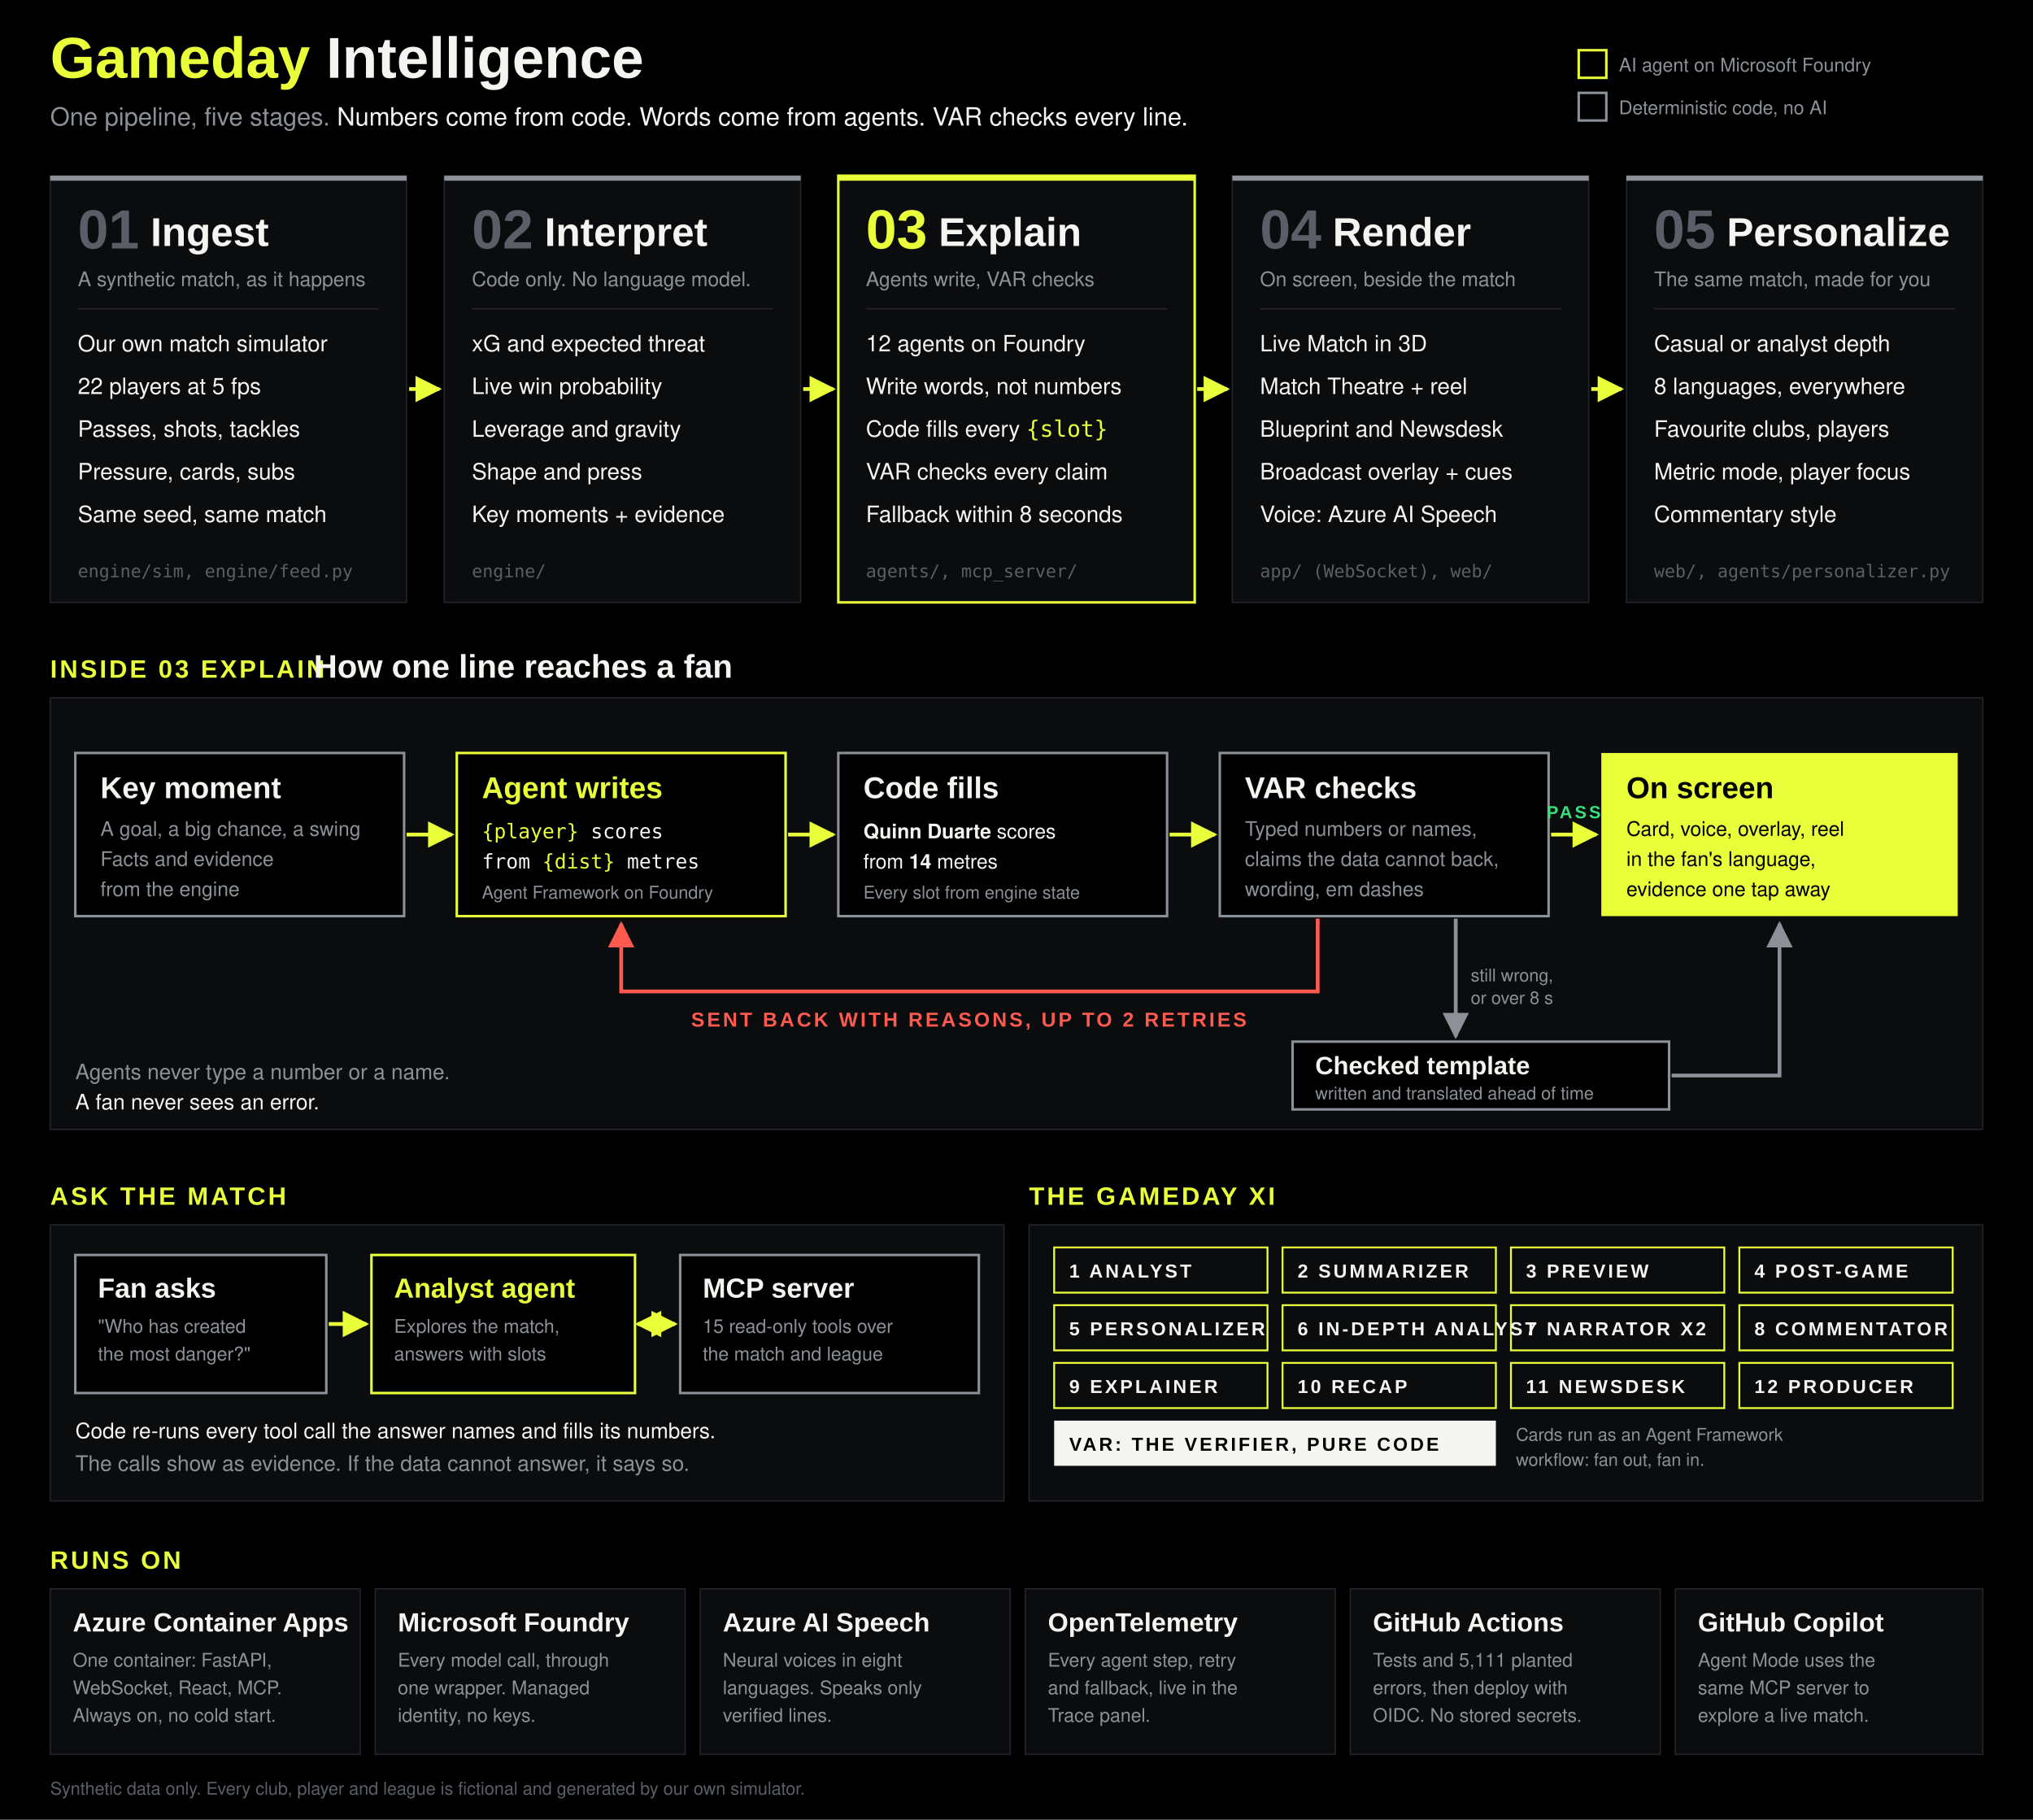
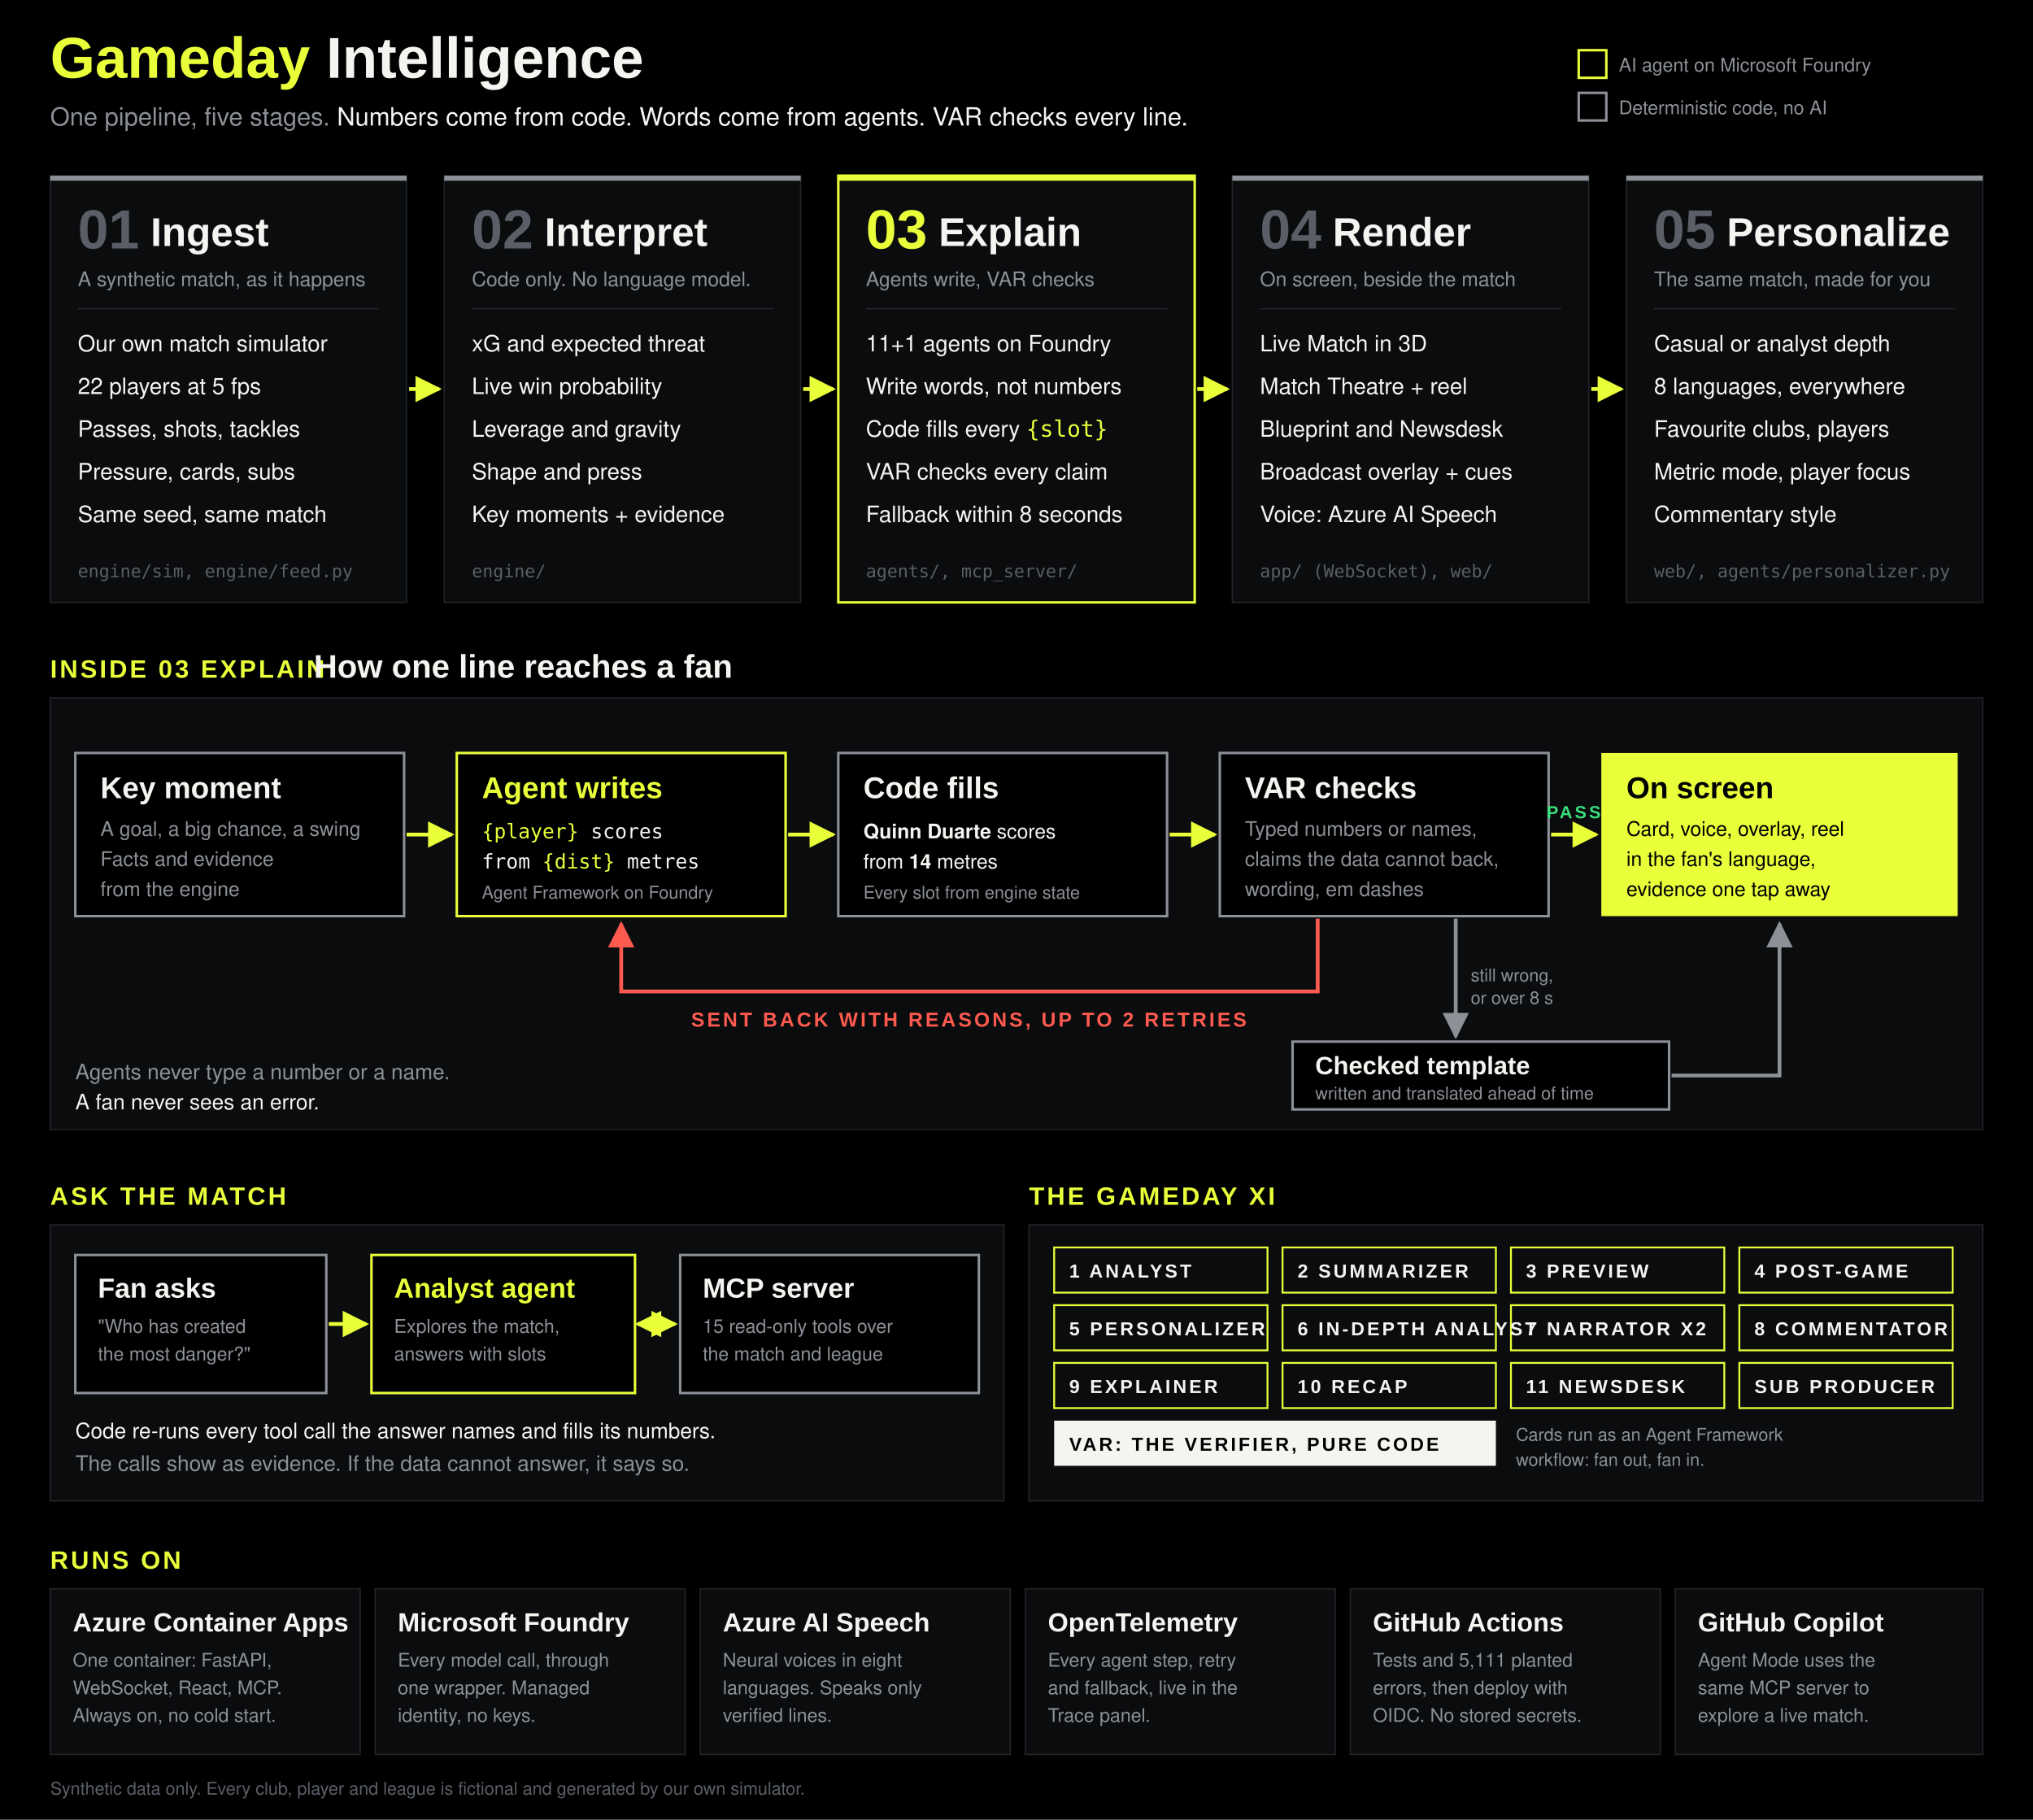
<svg xmlns="http://www.w3.org/2000/svg" viewBox="0 0 1620 1450" width="1620" height="1450" font-family="'Segoe UI', Helvetica, Arial, sans-serif">
  <defs>
    <marker id="a" viewBox="0 0 10 10" refX="9" refY="5" markerWidth="7" markerHeight="7" orient="auto-start-reverse">
      <path d="M0 0L10 5L0 10z" fill="#e8ff3a" />
    </marker>
    <marker id="g" viewBox="0 0 10 10" refX="9" refY="5" markerWidth="7" markerHeight="7" orient="auto-start-reverse">
      <path d="M0 0L10 5L0 10z" fill="#8c9097" />
    </marker>
    <marker id="r" viewBox="0 0 10 10" refX="9" refY="5" markerWidth="7" markerHeight="7" orient="auto-start-reverse">
      <path d="M0 0L10 5L0 10z" fill="#ff5a4f" />
    </marker>
    <style>
      .h { font-family: 'Barlow Condensed', 'Arial Narrow', 'Segoe UI', Arial, sans-serif; font-weight: 800; text-transform: uppercase; }
      .k { font-family: 'Barlow Condensed', 'Arial Narrow', 'Segoe UI', Arial, sans-serif; font-weight: 700; letter-spacing: 2px; }
      .m { font-family: Consolas, 'JetBrains Mono', Menlo, monospace; }
    </style>
  </defs>
  <rect width="1620" height="1450" fill="#000" />
  <text x="40" y="62" class="h" font-size="46" fill="#e8ff3a">Gameday <tspan fill="#f4f4f1">Intelligence</tspan>
  </text>
  <text x="40" y="100" font-size="20" fill="#8c9097">One pipeline, five stages. <tspan fill="#f4f4f1">Numbers come from code. Words come from agents. VAR checks every line.</tspan>
  </text>
  <g font-size="15" fill="#8c9097">
    <rect x="1258" y="40" width="22" height="22" fill="none" stroke="#e8ff3a" stroke-width="2" />
    <text x="1290" y="57">AI agent on Microsoft Foundry</text>
    <rect x="1258" y="74" width="22" height="22" fill="none" stroke="#8c9097" stroke-width="2" />
    <text x="1290" y="91">Deterministic code, no AI</text>
  </g>
  <g>
    <g>
      <rect x="40" y="140" width="284" height="340" fill="#0b0c0e" stroke="#24262b" />
      <rect x="40" y="140" width="284" height="4" fill="#8c9097" />
      <text x="62" y="198" class="h" font-size="44" fill="#5a5e66">01</text>
      <text x="120" y="196" class="h" font-size="32" fill="#f4f4f1">Ingest</text>
      <text x="62" y="228" font-size="16" fill="#8c9097">A synthetic match, as it happens</text>
      <line x1="62" y1="246" x2="302" y2="246" stroke="#24262b" />
      <g font-size="18" fill="#f4f4f1">
        <text x="62" y="280">Our own match simulator</text>
        <text x="62" y="314">22 players at 5 fps</text>
        <text x="62" y="348">Passes, shots, tackles</text>
        <text x="62" y="382">Pressure, cards, subs</text>
        <text x="62" y="416">Same seed, same match</text>
      </g>
      <text x="62" y="460" class="m" font-size="14" fill="#5a5e66">engine/sim, engine/feed.py</text>
    </g>
    <g>
      <rect x="354" y="140" width="284" height="340" fill="#0b0c0e" stroke="#24262b" />
      <rect x="354" y="140" width="284" height="4" fill="#8c9097" />
      <text x="376" y="198" class="h" font-size="44" fill="#5a5e66">02</text>
      <text x="434" y="196" class="h" font-size="32" fill="#f4f4f1">Interpret</text>
      <text x="376" y="228" font-size="16" fill="#8c9097">Code only. No language model.</text>
      <line x1="376" y1="246" x2="616" y2="246" stroke="#24262b" />
      <g font-size="18" fill="#f4f4f1">
        <text x="376" y="280">xG and expected threat</text>
        <text x="376" y="314">Live win probability</text>
        <text x="376" y="348">Leverage and gravity</text>
        <text x="376" y="382">Shape and press</text>
        <text x="376" y="416">Key moments + evidence</text>
      </g>
      <text x="376" y="460" class="m" font-size="14" fill="#5a5e66">engine/</text>
    </g>
    <g>
      <rect x="668" y="140" width="284" height="340" fill="#0b0c0e" stroke="#e8ff3a" stroke-width="2" />
      <rect x="668" y="140" width="284" height="4" fill="#e8ff3a" />
      <text x="690" y="198" class="h" font-size="44" fill="#e8ff3a">03</text>
      <text x="748" y="196" class="h" font-size="32" fill="#f4f4f1">Explain</text>
      <text x="690" y="228" font-size="16" fill="#8c9097">Agents write, VAR checks</text>
      <line x1="690" y1="246" x2="930" y2="246" stroke="#24262b" />
      <g font-size="18" fill="#f4f4f1">
-         <text x="690" y="280">12 agents on Foundry</text>
+         <text x="690" y="280">11+1 agents on Foundry</text>
        <text x="690" y="314">Write words, not numbers</text>
        <text x="690" y="348">Code fills every <tspan class="m" fill="#e8ff3a">{slot}</tspan>
        </text>
        <text x="690" y="382">VAR checks every claim</text>
        <text x="690" y="416">Fallback within 8 seconds</text>
      </g>
      <text x="690" y="460" class="m" font-size="14" fill="#5a5e66">agents/, mcp_server/</text>
    </g>
    <g>
      <rect x="982" y="140" width="284" height="340" fill="#0b0c0e" stroke="#24262b" />
      <rect x="982" y="140" width="284" height="4" fill="#8c9097" />
      <text x="1004" y="198" class="h" font-size="44" fill="#5a5e66">04</text>
      <text x="1062" y="196" class="h" font-size="32" fill="#f4f4f1">Render</text>
      <text x="1004" y="228" font-size="16" fill="#8c9097">On screen, beside the match</text>
      <line x1="1004" y1="246" x2="1244" y2="246" stroke="#24262b" />
      <g font-size="18" fill="#f4f4f1">
        <text x="1004" y="280">Live Match in 3D</text>
        <text x="1004" y="314">Match Theatre + reel</text>
        <text x="1004" y="348">Blueprint and Newsdesk</text>
        <text x="1004" y="382">Broadcast overlay + cues</text>
        <text x="1004" y="416">Voice: Azure AI Speech</text>
      </g>
      <text x="1004" y="460" class="m" font-size="14" fill="#5a5e66">app/ (WebSocket), web/</text>
    </g>
    <g>
      <rect x="1296" y="140" width="284" height="340" fill="#0b0c0e" stroke="#24262b" />
      <rect x="1296" y="140" width="284" height="4" fill="#8c9097" />
      <text x="1318" y="198" class="h" font-size="44" fill="#5a5e66">05</text>
      <text x="1376" y="196" class="h" font-size="32" fill="#f4f4f1">Personalize</text>
      <text x="1318" y="228" font-size="16" fill="#8c9097">The same match, made for you</text>
      <line x1="1318" y1="246" x2="1558" y2="246" stroke="#24262b" />
      <g font-size="18" fill="#f4f4f1">
        <text x="1318" y="280">Casual or analyst depth</text>
        <text x="1318" y="314">8 languages, everywhere</text>
        <text x="1318" y="348">Favourite clubs, players</text>
        <text x="1318" y="382">Metric mode, player focus</text>
        <text x="1318" y="416">Commentary style</text>
      </g>
      <text x="1318" y="460" class="m" font-size="14" fill="#5a5e66">web/, agents/personalizer.py</text>
    </g>
    <g stroke="#e8ff3a" stroke-width="3" marker-end="url(#a)">
      <line x1="326" y1="310" x2="350" y2="310" />
      <line x1="640" y1="310" x2="664" y2="310" />
      <line x1="954" y1="310" x2="978" y2="310" />
      <line x1="1268" y1="310" x2="1292" y2="310" />
    </g>
  </g>
  <text x="40" y="540" class="k" font-size="20" fill="#e8ff3a">INSIDE 03 EXPLAIN</text>
  <text x="250" y="540" class="h" font-size="26" fill="#f4f4f1">How one line reaches a fan</text>
  <rect x="40" y="556" width="1540" height="344" fill="#0b0c0e" stroke="#24262b" />
  <g>
    <rect x="60" y="600" width="262" height="130" fill="#000" stroke="#8c9097" stroke-width="2" />
    <text x="80" y="636" class="h" font-size="24" fill="#f4f4f1">Key moment</text>
    <text x="80" y="666" font-size="16" fill="#8c9097">A goal, a big chance, a swing</text>
    <text x="80" y="690" font-size="16" fill="#8c9097">Facts and evidence</text>
    <text x="80" y="714" font-size="16" fill="#8c9097">from the engine</text>
    <rect x="364" y="600" width="262" height="130" fill="#000" stroke="#e8ff3a" stroke-width="2" />
    <text x="384" y="636" class="h" font-size="24" fill="#e8ff3a">Agent writes</text>
    <text x="384" y="668" class="m" font-size="16" fill="#f4f4f1">
      <tspan fill="#e8ff3a">{player}</tspan> scores</text>
    <text x="384" y="692" class="m" font-size="16" fill="#f4f4f1">from <tspan fill="#e8ff3a">{dist}</tspan> metres</text>
    <text x="384" y="716" font-size="14" fill="#8c9097">Agent Framework on Foundry</text>
    <rect x="668" y="600" width="262" height="130" fill="#000" stroke="#8c9097" stroke-width="2" />
    <text x="688" y="636" class="h" font-size="24" fill="#f4f4f1">Code fills</text>
    <text x="688" y="668" font-size="16" fill="#f4f4f1">
      <tspan font-weight="700">Quinn Duarte</tspan> scores</text>
    <text x="688" y="692" font-size="16" fill="#f4f4f1">from <tspan font-weight="700">14</tspan> metres</text>
    <text x="688" y="716" font-size="14" fill="#8c9097">Every slot from engine state</text>
    <rect x="972" y="600" width="262" height="130" fill="#000" stroke="#8c9097" stroke-width="2" />
    <text x="992" y="636" class="h" font-size="24" fill="#f4f4f1">VAR checks</text>
    <text x="992" y="666" font-size="16" fill="#8c9097">Typed numbers or names,</text>
    <text x="992" y="690" font-size="16" fill="#8c9097">claims the data cannot back,</text>
    <text x="992" y="714" font-size="16" fill="#8c9097">wording, em dashes</text>
    <rect x="1276" y="600" width="284" height="130" fill="#e8ff3a" />
    <text x="1296" y="636" class="h" font-size="24" fill="#000">On screen</text>
    <text x="1296" y="666" font-size="16" fill="#000">Card, voice, overlay, reel</text>
    <text x="1296" y="690" font-size="16" fill="#000">in the fan's language,</text>
    <text x="1296" y="714" font-size="16" fill="#000">evidence one tap away</text>
    <g stroke="#e8ff3a" stroke-width="3" marker-end="url(#a)">
      <line x1="324" y1="665" x2="360" y2="665" />
      <line x1="628" y1="665" x2="664" y2="665" />
      <line x1="932" y1="665" x2="968" y2="665" />
      <line x1="1236" y1="665" x2="1272" y2="665" />
    </g>
    <text x="1254" y="652" class="k" font-size="14" fill="#38e07b" text-anchor="middle">PASS</text>
    <path d="M1050 732 V790 H495 V736" fill="none" stroke="#ff5a4f" stroke-width="3" marker-end="url(#r)" />
    <text x="772" y="818" class="k" font-size="16" fill="#ff5a4f" text-anchor="middle">SENT BACK WITH REASONS, UP TO 2 RETRIES</text>
    <path d="M1160 732 V826" fill="none" stroke="#8c9097" stroke-width="3" marker-end="url(#g)" />
    <text x="1172" y="782" font-size="14" fill="#8c9097">still wrong,</text>
    <text x="1172" y="800" font-size="14" fill="#8c9097">or over 8 s</text>
    <rect x="1030" y="830" width="300" height="54" fill="#000" stroke="#8c9097" stroke-width="2" />
    <text x="1048" y="856" class="h" font-size="20" fill="#f4f4f1">Checked template</text>
    <text x="1048" y="876" font-size="14" fill="#8c9097">written and translated ahead of time</text>
    <path d="M1332 857 H1418 V736" fill="none" stroke="#8c9097" stroke-width="3" marker-end="url(#g)" />
    <text x="60" y="860" font-size="17" fill="#8c9097">Agents never type a number or a name.</text>
    <text x="60" y="884" font-size="17" fill="#f4f4f1">A fan never sees an error.</text>
  </g>
  <text x="40" y="960" class="k" font-size="20" fill="#e8ff3a">ASK THE MATCH</text>
  <rect x="40" y="976" width="760" height="220" fill="#0b0c0e" stroke="#24262b" />
  <g>
    <rect x="60" y="1000" width="200" height="110" fill="#000" stroke="#8c9097" stroke-width="2" />
    <text x="78" y="1034" class="h" font-size="22" fill="#f4f4f1">Fan asks</text>
    <text x="78" y="1062" font-size="15" fill="#8c9097">"Who has created</text>
    <text x="78" y="1084" font-size="15" fill="#8c9097">the most danger?"</text>
    <rect x="296" y="1000" width="210" height="110" fill="#000" stroke="#e8ff3a" stroke-width="2" />
    <text x="314" y="1034" class="h" font-size="22" fill="#e8ff3a">Analyst agent</text>
    <text x="314" y="1062" font-size="15" fill="#8c9097">Explores the match,</text>
    <text x="314" y="1084" font-size="15" fill="#8c9097">answers with slots</text>
    <rect x="542" y="1000" width="238" height="110" fill="#000" stroke="#8c9097" stroke-width="2" />
    <text x="560" y="1034" class="h" font-size="22" fill="#f4f4f1">MCP server</text>
    <text x="560" y="1062" font-size="15" fill="#8c9097">15 read-only tools over</text>
    <text x="560" y="1084" font-size="15" fill="#8c9097">the match and league</text>
    <g stroke="#e8ff3a" stroke-width="3">
      <line x1="262" y1="1055" x2="292" y2="1055" marker-end="url(#a)" />
      <line x1="508" y1="1055" x2="538" y2="1055" marker-start="url(#a)" marker-end="url(#a)" />
    </g>
    <text x="60" y="1146" font-size="17" fill="#f4f4f1">Code re-runs every tool call the answer names and fills its numbers.</text>
    <text x="60" y="1172" font-size="17" fill="#8c9097">The calls show as evidence. If the data cannot answer, it says so.</text>
  </g>
  <text x="820" y="960" class="k" font-size="20" fill="#e8ff3a">THE GAMEDAY XI</text>
  <rect x="820" y="976" width="760" height="220" fill="#0b0c0e" stroke="#24262b" />
  <g font-size="15" class="k" fill="#f4f4f1" letter-spacing="0.5">
    <g fill="none" stroke="#e8ff3a" stroke-width="1.5">
      <rect x="840" y="994" width="170" height="36" />
      <rect x="1022" y="994" width="170" height="36" />
      <rect x="1204" y="994" width="170" height="36" />
      <rect x="1386" y="994" width="170" height="36" />
      <rect x="840" y="1040" width="170" height="36" />
      <rect x="1022" y="1040" width="170" height="36" />
      <rect x="1204" y="1040" width="170" height="36" />
      <rect x="1386" y="1040" width="170" height="36" />
      <rect x="840" y="1086" width="170" height="36" />
      <rect x="1022" y="1086" width="170" height="36" />
      <rect x="1204" y="1086" width="170" height="36" />
      <rect x="1386" y="1086" width="170" height="36" />
    </g>
    <text x="852" y="1018">1 ANALYST</text>
    <text x="1034" y="1018">2 SUMMARIZER</text>
    <text x="1216" y="1018">3 PREVIEW</text>
    <text x="1398" y="1018">4 POST-GAME</text>
    <text x="852" y="1064">5 PERSONALIZER</text>
    <text x="1034" y="1064">6 IN-DEPTH ANALYST</text>
    <text x="1216" y="1064">7 NARRATOR X2</text>
    <text x="1398" y="1064">8 COMMENTATOR</text>
    <text x="852" y="1110">9 EXPLAINER</text>
    <text x="1034" y="1110">10 RECAP</text>
    <text x="1216" y="1110">11 NEWSDESK</text>
-     <text x="1398" y="1110">12 PRODUCER</text>
+     <text x="1398" y="1110">SUB PRODUCER</text>
    <rect x="840" y="1132" width="352" height="36" fill="#f4f4f1" />
    <text x="852" y="1156" fill="#000">VAR: THE VERIFIER, PURE CODE</text>
  </g>
  <text x="1208" y="1148" font-size="14" fill="#8c9097">Cards run as an Agent Framework</text>
  <text x="1208" y="1168" font-size="14" fill="#8c9097">workflow: fan out, fan in.</text>
  <text x="40" y="1250" class="k" font-size="20" fill="#e8ff3a">RUNS ON</text>
  <g>
    <rect x="40" y="1266" width="247" height="132" fill="#0b0c0e" stroke="#24262b" />
    <text x="58" y="1300" class="h" font-size="21" fill="#f4f4f1">Azure Container Apps</text>
    <text x="58" y="1328" font-size="15" fill="#8c9097">One container: FastAPI,</text>
    <text x="58" y="1350" font-size="15" fill="#8c9097">WebSocket, React, MCP.</text>
    <text x="58" y="1372" font-size="15" fill="#8c9097">Always on, no cold start.</text>
    <rect x="299" y="1266" width="247" height="132" fill="#0b0c0e" stroke="#24262b" />
    <text x="317" y="1300" class="h" font-size="21" fill="#f4f4f1">Microsoft Foundry</text>
    <text x="317" y="1328" font-size="15" fill="#8c9097">Every model call, through</text>
    <text x="317" y="1350" font-size="15" fill="#8c9097">one wrapper. Managed</text>
    <text x="317" y="1372" font-size="15" fill="#8c9097">identity, no keys.</text>
    <rect x="558" y="1266" width="247" height="132" fill="#0b0c0e" stroke="#24262b" />
    <text x="576" y="1300" class="h" font-size="21" fill="#f4f4f1">Azure AI Speech</text>
    <text x="576" y="1328" font-size="15" fill="#8c9097">Neural voices in eight</text>
    <text x="576" y="1350" font-size="15" fill="#8c9097">languages. Speaks only</text>
    <text x="576" y="1372" font-size="15" fill="#8c9097">verified lines.</text>
    <rect x="817" y="1266" width="247" height="132" fill="#0b0c0e" stroke="#24262b" />
    <text x="835" y="1300" class="h" font-size="21" fill="#f4f4f1">OpenTelemetry</text>
    <text x="835" y="1328" font-size="15" fill="#8c9097">Every agent step, retry</text>
    <text x="835" y="1350" font-size="15" fill="#8c9097">and fallback, live in the</text>
    <text x="835" y="1372" font-size="15" fill="#8c9097">Trace panel.</text>
    <rect x="1076" y="1266" width="247" height="132" fill="#0b0c0e" stroke="#24262b" />
    <text x="1094" y="1300" class="h" font-size="21" fill="#f4f4f1">GitHub Actions</text>
    <text x="1094" y="1328" font-size="15" fill="#8c9097">Tests and 5,111 planted</text>
    <text x="1094" y="1350" font-size="15" fill="#8c9097">errors, then deploy with</text>
    <text x="1094" y="1372" font-size="15" fill="#8c9097">OIDC. No stored secrets.</text>
    <rect x="1335" y="1266" width="245" height="132" fill="#0b0c0e" stroke="#24262b" />
    <text x="1353" y="1300" class="h" font-size="21" fill="#f4f4f1">GitHub Copilot</text>
    <text x="1353" y="1328" font-size="15" fill="#8c9097">Agent Mode uses the</text>
    <text x="1353" y="1350" font-size="15" fill="#8c9097">same MCP server to</text>
    <text x="1353" y="1372" font-size="15" fill="#8c9097">explore a live match.</text>
  </g>
  <text x="40" y="1430" font-size="14" fill="#5a5e66">Synthetic data only. Every club, player and league is fictional and generated by our own simulator.</text>
</svg>
